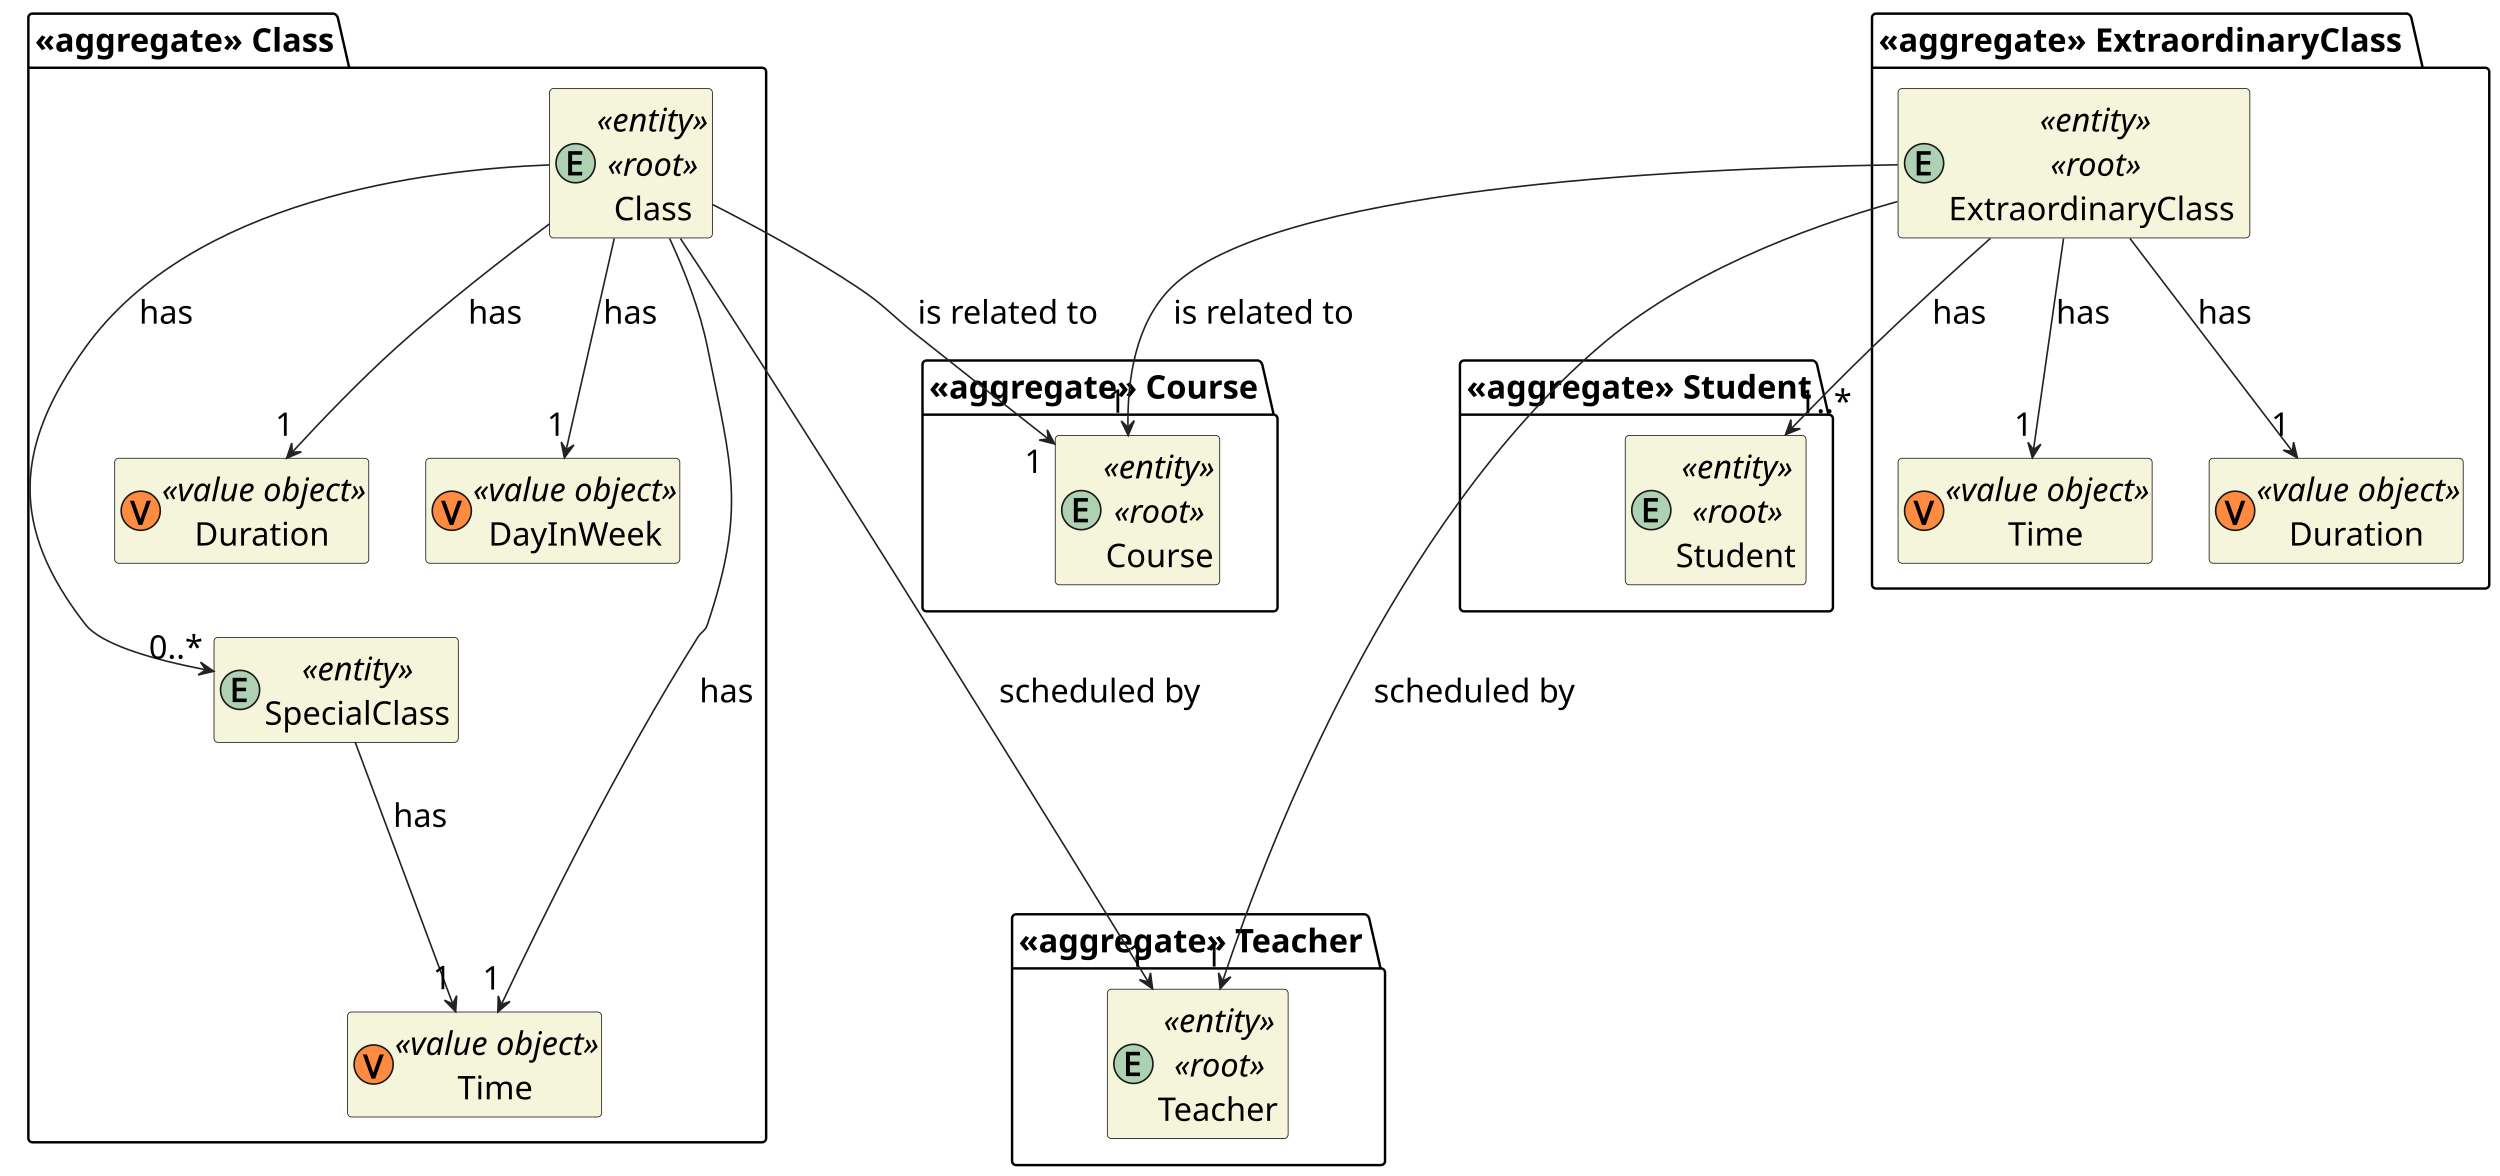
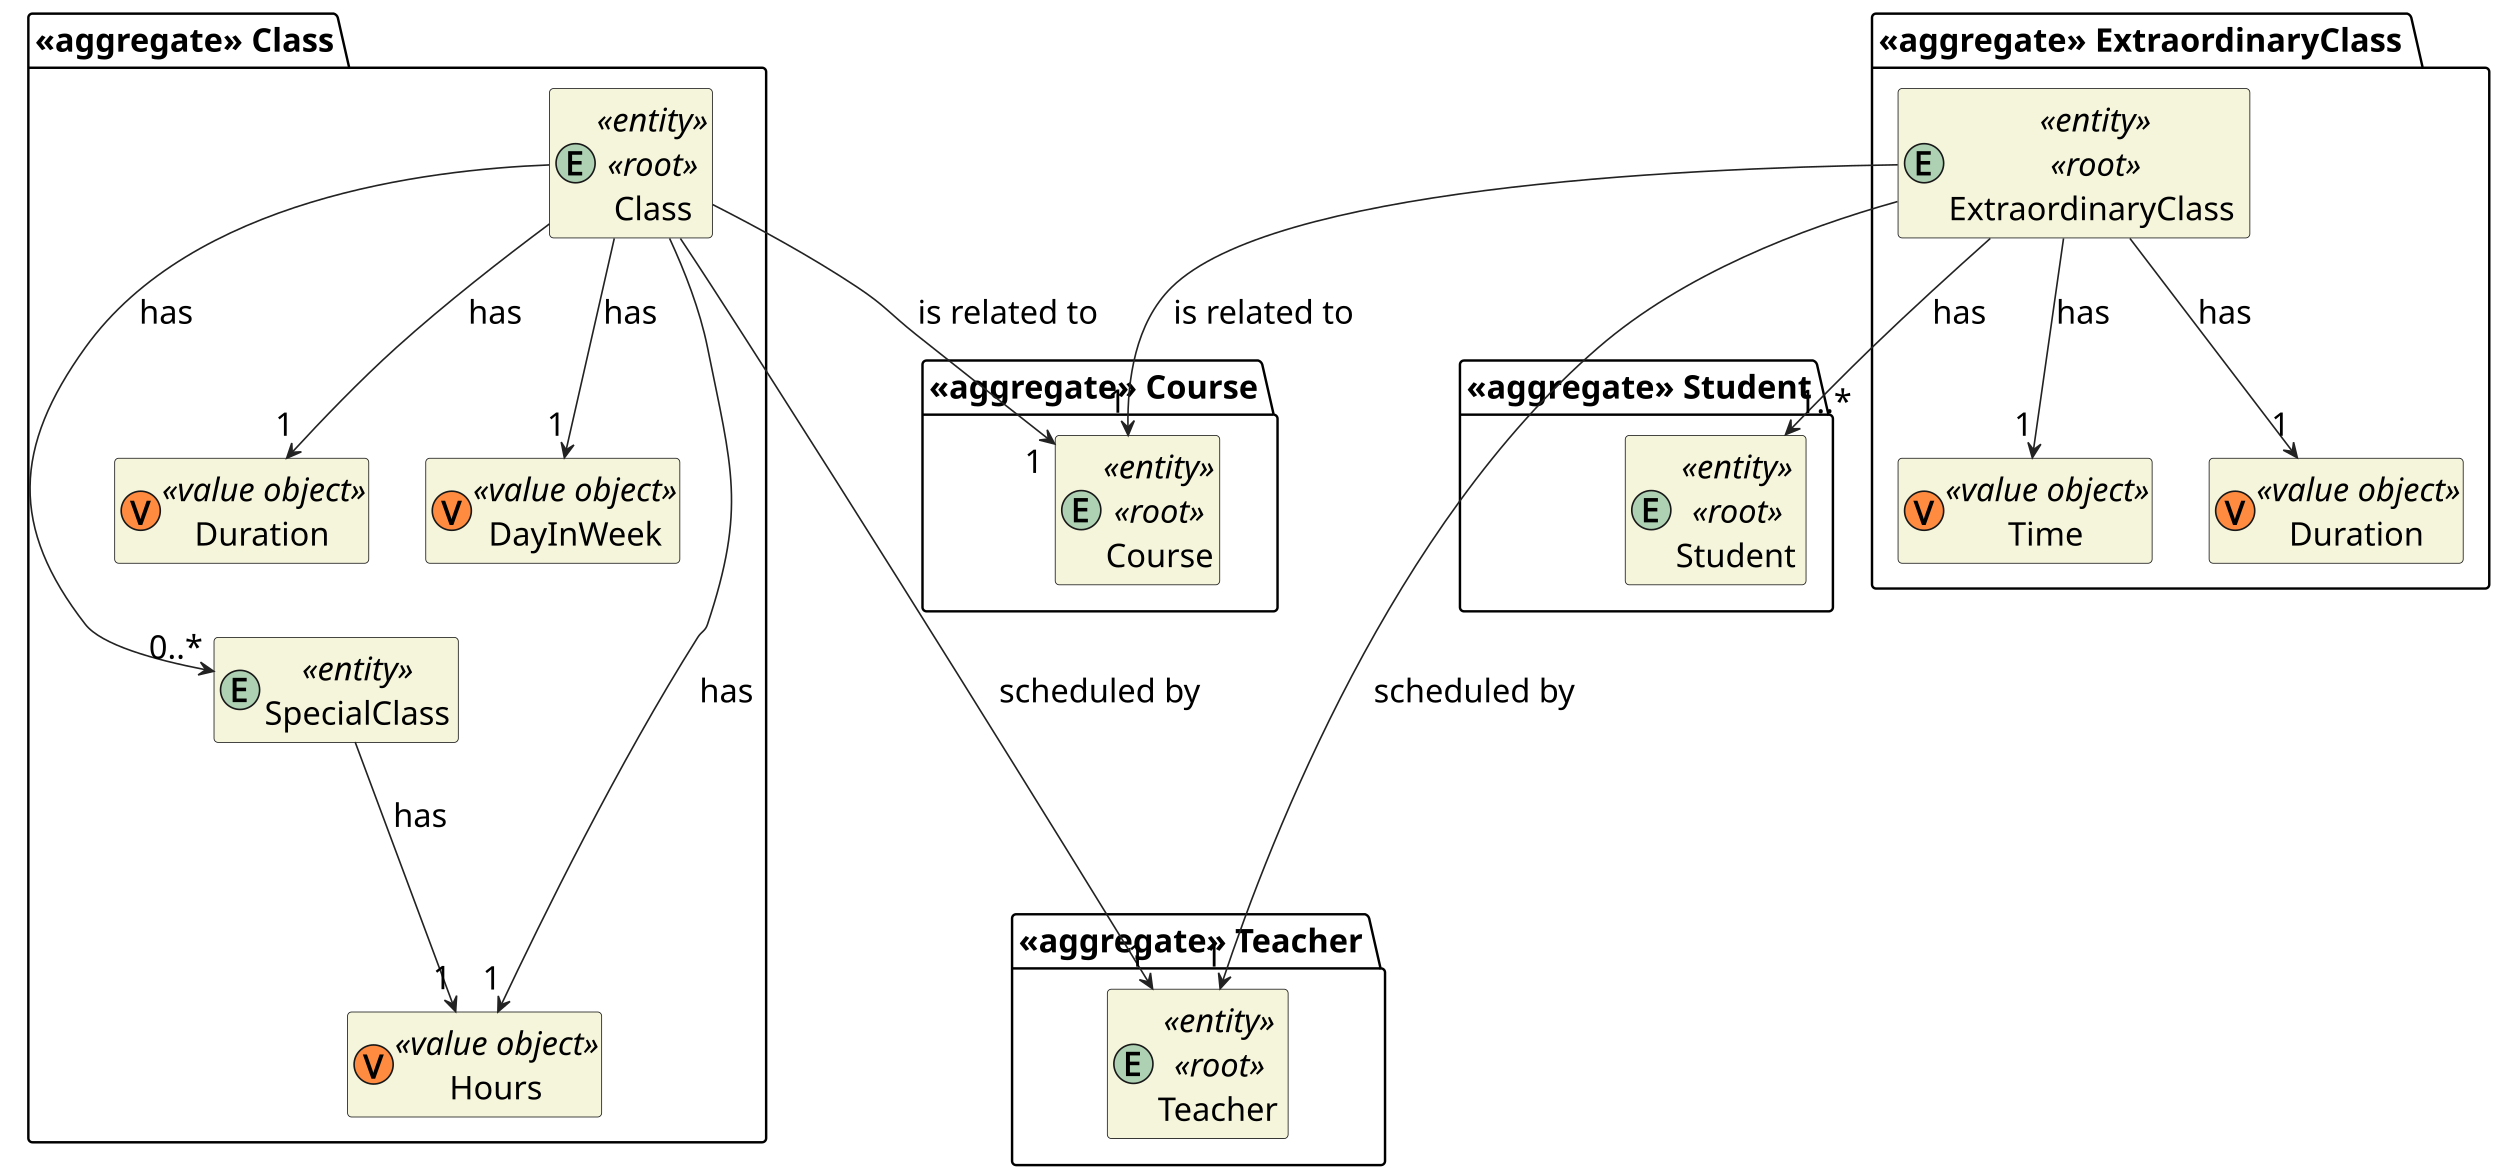
<svg xmlns="http://www.w3.org/2000/svg" contentStyleType="text/css" height="722px" preserveAspectRatio="none" style="width:1535px;height:722px;background:#FFFFFF;" version="1.1" viewBox="0 0 1535 722" width="1535px" zoomAndPan="magnify">
  <defs />
  <g>
    <g id="cluster_&lt;&lt;aggregate&gt;&gt; Class">
      <path d="M19.91,8.36 L204.91,8.36 A3.75,3.75 0 0 1 207.41,10.86 L214.41,41.6 L467.91,41.6 A2.5,2.5 0 0 1 470.41,44.1 L470.41,698.86 A2.5,2.5 0 0 1 467.91,701.36 L19.91,701.36 A2.5,2.5 0 0 1 17.41,698.86 L17.41,10.86 A2.5,2.5 0 0 1 19.91,8.36 " fill="none" style="stroke:#000000;stroke-width:1.5;" />
      <line style="stroke:#000000;stroke-width:1.5;" x1="17.41" x2="214.41" y1="41.6" y2="41.6" />
      <text fill="#000000" font-family="sans-serif" font-size="20" font-weight="bold" lengthAdjust="spacing" textLength="184" x="21.41" y="31.74">«aggregate» Class</text>
    </g>
    <g id="cluster_&lt;&lt;aggregate&gt;&gt; ExtraordinaryClass">
      <path d="M1151.91,8.36 L1478.035,8.36 A3.75,3.75 0 0 1 1480.535,10.86 L1487.535,41.6 L1525.91,41.6 A2.5,2.5 0 0 1 1528.41,44.1 L1528.41,358.86 A2.5,2.5 0 0 1 1525.91,361.36 L1151.91,361.36 A2.5,2.5 0 0 1 1149.41,358.86 L1149.41,10.86 A2.5,2.5 0 0 1 1151.91,8.36 " fill="none" style="stroke:#000000;stroke-width:1.5;" />
      <line style="stroke:#000000;stroke-width:1.5;" x1="1149.41" x2="1487.535" y1="41.6" y2="41.6" />
      <text fill="#000000" font-family="sans-serif" font-size="20" font-weight="bold" lengthAdjust="spacing" textLength="325.125" x="1153.41" y="31.74">«aggregate» ExtraordinaryClass</text>
    </g>
    <g id="cluster_&lt;&lt;aggregate&gt;&gt; Course">
      <path d="M568.91,221.36 L772.535,221.36 A3.75,3.75 0 0 1 775.035,223.86 L782.035,254.6 L781.91,254.6 A2.5,2.5 0 0 1 784.41,257.1 L784.41,372.86 A2.5,2.5 0 0 1 781.91,375.36 L568.91,375.36 A2.5,2.5 0 0 1 566.41,372.86 L566.41,223.86 A2.5,2.5 0 0 1 568.91,221.36 " fill="none" style="stroke:#000000;stroke-width:1.5;" />
      <line style="stroke:#000000;stroke-width:1.5;" x1="566.41" x2="782.035" y1="254.6" y2="254.6" />
      <text fill="#000000" font-family="sans-serif" font-size="20" font-weight="bold" lengthAdjust="spacing" textLength="202.625" x="570.41" y="244.74">«aggregate» Course</text>
    </g>
    <g id="cluster_&lt;&lt;aggregate&gt;&gt; Teacher">
      <path d="M623.91,561.36 L838.16,561.36 A3.75,3.75 0 0 1 840.66,563.86 L847.66,594.6 L847.91,594.6 A2.5,2.5 0 0 1 850.41,597.1 L850.41,712.86 A2.5,2.5 0 0 1 847.91,715.36 L623.91,715.36 A2.5,2.5 0 0 1 621.41,712.86 L621.41,563.86 A2.5,2.5 0 0 1 623.91,561.36 " fill="none" style="stroke:#000000;stroke-width:1.5;" />
      <line style="stroke:#000000;stroke-width:1.5;" x1="621.41" x2="847.66" y1="594.6" y2="594.6" />
      <text fill="#000000" font-family="sans-serif" font-size="20" font-weight="bold" lengthAdjust="spacing" textLength="213.25" x="625.41" y="584.74">«aggregate» Teacher</text>
    </g>
    <g id="cluster_&lt;&lt;aggregate&gt;&gt; Student">
      <path d="M898.91,221.36 L1113.16,221.36 A3.75,3.75 0 0 1 1115.66,223.86 L1122.66,254.6 L1122.91,254.6 A2.5,2.5 0 0 1 1125.41,257.1 L1125.41,372.86 A2.5,2.5 0 0 1 1122.91,375.36 L898.91,375.36 A2.5,2.5 0 0 1 896.41,372.86 L896.41,223.86 A2.5,2.5 0 0 1 898.91,221.36 " fill="none" style="stroke:#000000;stroke-width:1.5;" />
      <line style="stroke:#000000;stroke-width:1.5;" x1="896.41" x2="1122.66" y1="254.6" y2="254.6" />
      <text fill="#000000" font-family="sans-serif" font-size="20" font-weight="bold" lengthAdjust="spacing" textLength="213.25" x="900.41" y="244.74">«aggregate» Student</text>
    </g>
    <g id="elem_Class">
      <rect codeLine="24" fill="#F5F5DC" height="91.72" id="Class" rx="2.5" ry="2.5" style="stroke:#181818;stroke-width:0.5;" width="100" x="337.41" y="54.36" />
      <ellipse cx="353.41" cy="100.22" fill="#ADD1B2" rx="12" ry="12" style="stroke:#181818;stroke-width:1.0;" />
      <path d="M357.457,107.72 L348.848,107.72 L348.848,92.814 L357.457,92.814 L357.457,95.017 L351.269,95.017 L351.269,98.861 L357.098,98.861 L357.098,101.032 L351.269,101.032 L351.269,105.517 L357.457,105.517 L357.457,107.72 Z " fill="#000000" />
      <text fill="#000000" font-family="sans-serif" font-size="20" font-style="italic" lengthAdjust="spacing" textLength="70" x="366.41" y="80.74">«entity»</text>
      <text fill="#000000" font-family="sans-serif" font-size="20" font-style="italic" lengthAdjust="spacing" textLength="57" x="372.91" y="107.98">«root»</text>
      <text fill="#000000" font-family="sans-serif" font-size="20" lengthAdjust="spacing" textLength="49" x="376.91" y="135.22">Class</text>
    </g>
    <g id="elem_SpecialClass">
      <rect codeLine="18" fill="#F5F5DC" height="64.48" id="SpecialClass" rx="2.5" ry="2.5" style="stroke:#181818;stroke-width:0.5;" width="150" x="131.41" y="391.36" />
      <ellipse cx="147.41" cy="423.6" fill="#ADD1B2" rx="12" ry="12" style="stroke:#181818;stroke-width:1.0;" />
      <path d="M151.457,431.1 L142.847,431.1 L142.847,416.194 L151.457,416.194 L151.457,418.397 L145.269,418.397 L145.269,422.241 L151.097,422.241 L151.097,424.413 L145.269,424.413 L145.269,428.897 L151.457,428.897 L151.457,431.1 Z " fill="#000000" />
      <text fill="#000000" font-family="sans-serif" font-size="20" font-style="italic" lengthAdjust="spacing" textLength="70" x="185.41" y="417.74">«entity»</text>
      <text fill="#000000" font-family="sans-serif" font-size="20" lengthAdjust="spacing" textLength="116" x="162.41" y="444.98">SpecialClass</text>
    </g>
    <g id="elem_Duration">
      <rect codeLine="21" fill="#F5F5DC" height="64.48" id="Duration" rx="2.5" ry="2.5" style="stroke:#181818;stroke-width:0.5;" width="156" x="70.41" y="281.36" />
      <ellipse cx="86.41" cy="313.6" fill="#FF8B40" rx="12" ry="12" style="stroke:#181818;stroke-width:1.0;" />
      <path d="M92.66,307.444 L87.347,322.35 L85.097,322.35 L79.785,307.444 L82.316,307.444 L85.613,316.803 Q85.832,317.397 85.988,317.944 Q86.16,318.491 86.285,318.991 Q86.426,319.475 86.222,319.522 Q86.004,319.491 86.144,318.975 Q86.285,318.459 86.457,317.928 Q86.629,317.381 86.832,316.772 L90.097,307.444 L92.66,307.444 Z " fill="#000000" />
      <text fill="#000000" font-family="sans-serif" font-size="20" font-style="italic" lengthAdjust="spacing" textLength="126" x="99.41" y="307.74">«value object»</text>
      <text fill="#000000" font-family="sans-serif" font-size="20" lengthAdjust="spacing" textLength="86" x="119.41" y="334.98">Duration</text>
    </g>
    <g id="elem_DayInWeek">
      <rect codeLine="22" fill="#F5F5DC" height="64.48" id="DayInWeek" rx="2.5" ry="2.5" style="stroke:#181818;stroke-width:0.5;" width="156" x="261.41" y="281.36" />
      <ellipse cx="277.41" cy="313.6" fill="#FF8B40" rx="12" ry="12" style="stroke:#181818;stroke-width:1.0;" />
      <path d="M283.66,307.444 L278.348,322.35 L276.098,322.35 L270.785,307.444 L273.316,307.444 L276.613,316.803 Q276.832,317.397 276.988,317.944 Q277.16,318.491 277.285,318.991 Q277.426,319.475 277.223,319.522 Q277.004,319.491 277.144,318.975 Q277.285,318.459 277.457,317.928 Q277.629,317.381 277.832,316.772 L281.098,307.444 L283.66,307.444 Z " fill="#000000" />
      <text fill="#000000" font-family="sans-serif" font-size="20" font-style="italic" lengthAdjust="spacing" textLength="126" x="290.41" y="307.74">«value object»</text>
      <text fill="#000000" font-family="sans-serif" font-size="20" lengthAdjust="spacing" textLength="107" x="299.91" y="334.98">DayInWeek</text>
    </g>
-     <g id="elem_Time">
-       <rect codeLine="20" fill="#F5F5DC" height="64.48" id="Time" rx="2.5" ry="2.5" style="stroke:#181818;stroke-width:0.5;" width="156" x="213.41" y="621.36" />
+     <g id="elem_Hours">
+       <rect codeLine="34" fill="#F5F5DC" height="64.48" id="Hours" rx="2.5" ry="2.5" style="stroke:#181818;stroke-width:0.5;" width="156" x="213.41" y="621.36" />
      <ellipse cx="229.41" cy="653.6" fill="#FF8B40" rx="12" ry="12" style="stroke:#181818;stroke-width:1.0;" />
      <path d="M235.66,647.444 L230.347,662.35 L228.097,662.35 L222.785,647.444 L225.316,647.444 L228.613,656.803 Q228.832,657.397 228.988,657.944 Q229.16,658.491 229.285,658.991 Q229.426,659.475 229.222,659.522 Q229.004,659.491 229.144,658.975 Q229.285,658.459 229.457,657.928 Q229.629,657.381 229.832,656.772 L233.097,647.444 L235.66,647.444 Z " fill="#000000" />
      <text fill="#000000" font-family="sans-serif" font-size="20" font-style="italic" lengthAdjust="spacing" textLength="126" x="242.41" y="647.74">«value object»</text>
-       <text fill="#000000" font-family="sans-serif" font-size="20" lengthAdjust="spacing" textLength="49" x="280.91" y="674.98">Time</text>
+       <text fill="#000000" font-family="sans-serif" font-size="20" lengthAdjust="spacing" textLength="59" x="275.91" y="674.98">Hours</text>
    </g>
    <g id="elem_ExtraordinaryClass">
-       <rect codeLine="37" fill="#F5F5DC" height="91.72" id="ExtraordinaryClass" rx="2.5" ry="2.5" style="stroke:#181818;stroke-width:0.5;" width="216" x="1165.41" y="54.36" />
+       <rect codeLine="38" fill="#F5F5DC" height="91.72" id="ExtraordinaryClass" rx="2.5" ry="2.5" style="stroke:#181818;stroke-width:0.5;" width="216" x="1165.41" y="54.36" />
      <ellipse cx="1181.41" cy="100.22" fill="#ADD1B2" rx="12" ry="12" style="stroke:#181818;stroke-width:1.0;" />
      <path d="M1185.457,107.72 L1176.848,107.72 L1176.848,92.814 L1185.457,92.814 L1185.457,95.017 L1179.269,95.017 L1179.269,98.861 L1185.098,98.861 L1185.098,101.032 L1179.269,101.032 L1179.269,105.517 L1185.457,105.517 L1185.457,107.72 Z " fill="#000000" />
      <text fill="#000000" font-family="sans-serif" font-size="20" font-style="italic" lengthAdjust="spacing" textLength="70" x="1252.41" y="80.74">«entity»</text>
      <text fill="#000000" font-family="sans-serif" font-size="20" font-style="italic" lengthAdjust="spacing" textLength="57" x="1258.91" y="107.98">«root»</text>
      <text fill="#000000" font-family="sans-serif" font-size="20" lengthAdjust="spacing" textLength="182" x="1196.41" y="135.22">ExtraordinaryClass</text>
    </g>
-     <g id="elem_Time‎">
-       <rect codeLine="34" fill="#F5F5DC" height="64.48" id="Time‎" rx="2.5" ry="2.5" style="stroke:#181818;stroke-width:0.5;" width="156" x="1165.41" y="281.36" />
+     <g id="elem_Time">
+       <rect codeLine="35" fill="#F5F5DC" height="64.48" id="Time" rx="2.5" ry="2.5" style="stroke:#181818;stroke-width:0.5;" width="156" x="1165.41" y="281.36" />
      <ellipse cx="1181.41" cy="313.6" fill="#FF8B40" rx="12" ry="12" style="stroke:#181818;stroke-width:1.0;" />
      <path d="M1187.66,307.444 L1182.348,322.35 L1180.098,322.35 L1174.785,307.444 L1177.316,307.444 L1180.613,316.803 Q1180.832,317.397 1180.988,317.944 Q1181.16,318.491 1181.285,318.991 Q1181.426,319.475 1181.223,319.522 Q1181.004,319.491 1181.144,318.975 Q1181.285,318.459 1181.457,317.928 Q1181.629,317.381 1181.832,316.772 L1185.098,307.444 L1187.66,307.444 Z " fill="#000000" />
      <text fill="#000000" font-family="sans-serif" font-size="20" font-style="italic" lengthAdjust="spacing" textLength="126" x="1194.41" y="307.74">«value object»</text>
-       <text fill="#000000" font-family="sans-serif" font-size="20" lengthAdjust="spacing" textLength="49" x="1232.91" y="334.98">Time‎</text>
+       <text fill="#000000" font-family="sans-serif" font-size="20" lengthAdjust="spacing" textLength="49" x="1232.91" y="334.98">Time</text>
    </g>
    <g id="elem_Duration‎">
-       <rect codeLine="35" fill="#F5F5DC" height="64.48" id="Duration‎" rx="2.5" ry="2.5" style="stroke:#181818;stroke-width:0.5;" width="156" x="1356.41" y="281.36" />
+       <rect codeLine="36" fill="#F5F5DC" height="64.48" id="Duration‎" rx="2.5" ry="2.5" style="stroke:#181818;stroke-width:0.5;" width="156" x="1356.41" y="281.36" />
      <ellipse cx="1372.41" cy="313.6" fill="#FF8B40" rx="12" ry="12" style="stroke:#181818;stroke-width:1.0;" />
      <path d="M1378.66,307.444 L1373.348,322.35 L1371.098,322.35 L1365.785,307.444 L1368.316,307.444 L1371.613,316.803 Q1371.832,317.397 1371.988,317.944 Q1372.16,318.491 1372.285,318.991 Q1372.426,319.475 1372.223,319.522 Q1372.004,319.491 1372.144,318.975 Q1372.285,318.459 1372.457,317.928 Q1372.629,317.381 1372.832,316.772 L1376.098,307.444 L1378.66,307.444 Z " fill="#000000" />
      <text fill="#000000" font-family="sans-serif" font-size="20" font-style="italic" lengthAdjust="spacing" textLength="126" x="1385.41" y="307.74">«value object»</text>
      <text fill="#000000" font-family="sans-serif" font-size="20" lengthAdjust="spacing" textLength="86" x="1405.41" y="334.98">Duration‎</text>
    </g>
    <g id="elem_Course">
-       <rect codeLine="44" fill="#F5F5DC" height="91.72" id="Course" rx="2.5" ry="2.5" style="stroke:#181818;stroke-width:0.5;" width="101" x="647.91" y="267.36" />
+       <rect codeLine="45" fill="#F5F5DC" height="91.72" id="Course" rx="2.5" ry="2.5" style="stroke:#181818;stroke-width:0.5;" width="101" x="647.91" y="267.36" />
      <ellipse cx="663.91" cy="313.22" fill="#ADD1B2" rx="12" ry="12" style="stroke:#181818;stroke-width:1.0;" />
      <path d="M667.957,320.72 L659.347,320.72 L659.347,305.814 L667.957,305.814 L667.957,308.017 L661.769,308.017 L661.769,311.861 L667.597,311.861 L667.597,314.033 L661.769,314.033 L661.769,318.517 L667.957,318.517 L667.957,320.72 Z " fill="#000000" />
      <text fill="#000000" font-family="sans-serif" font-size="20" font-style="italic" lengthAdjust="spacing" textLength="70" x="677.41" y="293.74">«entity»</text>
      <text fill="#000000" font-family="sans-serif" font-size="20" font-style="italic" lengthAdjust="spacing" textLength="57" x="683.91" y="320.98">«root»</text>
      <text fill="#000000" font-family="sans-serif" font-size="20" lengthAdjust="spacing" textLength="67" x="678.91" y="348.22">Course</text>
    </g>
    <g id="elem_Teacher">
-       <rect codeLine="51" fill="#F5F5DC" height="91.72" id="Teacher" rx="2.5" ry="2.5" style="stroke:#181818;stroke-width:0.5;" width="111" x="679.91" y="607.36" />
+       <rect codeLine="52" fill="#F5F5DC" height="91.72" id="Teacher" rx="2.5" ry="2.5" style="stroke:#181818;stroke-width:0.5;" width="111" x="679.91" y="607.36" />
      <ellipse cx="695.91" cy="653.22" fill="#ADD1B2" rx="12" ry="12" style="stroke:#181818;stroke-width:1.0;" />
      <path d="M699.957,660.72 L691.347,660.72 L691.347,645.814 L699.957,645.814 L699.957,648.017 L693.769,648.017 L693.769,651.861 L699.597,651.861 L699.597,654.033 L693.769,654.033 L693.769,658.517 L699.957,658.517 L699.957,660.72 Z " fill="#000000" />
      <text fill="#000000" font-family="sans-serif" font-size="20" font-style="italic" lengthAdjust="spacing" textLength="70" x="714.41" y="633.74">«entity»</text>
      <text fill="#000000" font-family="sans-serif" font-size="20" font-style="italic" lengthAdjust="spacing" textLength="57" x="720.91" y="660.98">«root»</text>
      <text fill="#000000" font-family="sans-serif" font-size="20" lengthAdjust="spacing" textLength="77" x="710.91" y="688.22">Teacher</text>
    </g>
    <g id="elem_Student">
-       <rect codeLine="58" fill="#F5F5DC" height="91.72" id="Student" rx="2.5" ry="2.5" style="stroke:#181818;stroke-width:0.5;" width="111" x="997.91" y="267.36" />
+       <rect codeLine="59" fill="#F5F5DC" height="91.72" id="Student" rx="2.5" ry="2.5" style="stroke:#181818;stroke-width:0.5;" width="111" x="997.91" y="267.36" />
      <ellipse cx="1013.91" cy="313.22" fill="#ADD1B2" rx="12" ry="12" style="stroke:#181818;stroke-width:1.0;" />
      <path d="M1017.957,320.72 L1009.347,320.72 L1009.347,305.814 L1017.957,305.814 L1017.957,308.017 L1011.769,308.017 L1011.769,311.861 L1017.597,311.861 L1017.597,314.033 L1011.769,314.033 L1011.769,318.517 L1017.957,318.517 L1017.957,320.72 Z " fill="#000000" />
      <text fill="#000000" font-family="sans-serif" font-size="20" font-style="italic" lengthAdjust="spacing" textLength="70" x="1032.41" y="293.74">«entity»</text>
      <text fill="#000000" font-family="sans-serif" font-size="20" font-style="italic" lengthAdjust="spacing" textLength="57" x="1038.91" y="320.98">«root»</text>
      <text fill="#000000" font-family="sans-serif" font-size="20" lengthAdjust="spacing" textLength="77" x="1028.91" y="348.22">Student</text>
    </g>
    <g id="link_Class_Course">
-       <path codeLine="61" d="M437.58,125.61 C464.59,139.36 498.09,157.54 526.41,176.36 C543.52,187.73 546.34,192.56 562.41,205.36 C589.07,226.59 618.81,250.01 643.66,269.51 " fill="none" id="Class-to-Course" style="stroke:#222222;stroke-width:1.0;" />
+       <path codeLine="62" d="M437.58,125.61 C464.59,139.36 498.09,157.54 526.41,176.36 C543.52,187.73 546.34,192.56 562.41,205.36 C589.07,226.59 618.81,250.01 643.66,269.51 " fill="none" id="Class-to-Course" style="stroke:#222222;stroke-width:1.0;" />
      <polygon fill="#222222" points="647.6,272.61,642.993,263.905,643.668,269.522,638.052,270.196,647.6,272.61" style="stroke:#222222;stroke-width:1.0;" />
      <text fill="#000000" font-family="sans-serif" font-size="20" lengthAdjust="spacing" textLength="115" x="563.41" y="198.74">is related to</text>
      <text fill="#000000" font-family="sans-serif" font-size="20" lengthAdjust="spacing" textLength="11" x="629.033" y="290.363">1</text>
    </g>
    <g id="link_Class_Teacher">
-       <path codeLine="62" d="M417.76,146.43 C424.3,156.26 431.13,166.63 437.41,176.36 C537.19,330.78 651.66,515.97 705.04,602.82 " fill="none" id="Class-to-Teacher" style="stroke:#222222;stroke-width:1.0;" />
+       <path codeLine="63" d="M417.76,146.43 C424.3,156.26 431.13,166.63 437.41,176.36 C537.19,330.78 651.66,515.97 705.04,602.82 " fill="none" id="Class-to-Teacher" style="stroke:#222222;stroke-width:1.0;" />
      <polygon fill="#222222" points="707.69,607.13,706.404,597.365,705.08,602.865,699.58,601.542,707.69,607.13" style="stroke:#222222;stroke-width:1.0;" />
      <text fill="#000000" font-family="sans-serif" font-size="20" lengthAdjust="spacing" textLength="127" x="613.41" y="431.24">scheduled by</text>
      <text fill="#000000" font-family="sans-serif" font-size="20" lengthAdjust="spacing" textLength="11" x="692.226" y="593.519">1</text>
    </g>
-     <g id="link_Class_Time">
-       <path codeLine="63" d="M411.12,146.37 C420.34,166.31 429.79,190.41 434.41,213.36 C449.32,287.43 458.3,311.68 434.41,383.36 C433,387.58 430.78,387.6 428.41,391.36 C379.56,468.69 332.14,565.27 307.97,616.52 " fill="none" id="Class-to-Time" style="stroke:#222222;stroke-width:1.0;" />
+     <g id="link_Class_Hours">
+       <path codeLine="64" d="M411.12,146.37 C420.34,166.31 429.79,190.41 434.41,213.36 C449.32,287.43 458.3,311.68 434.41,383.36 C433,387.58 430.78,387.6 428.41,391.36 C379.56,468.69 332.14,565.27 307.97,616.52 " fill="none" id="Class-to-Hours" style="stroke:#222222;stroke-width:1.0;" />
      <polygon fill="#222222" points="305.7,621.33,313.156,614.895,307.832,616.808,305.92,611.484,305.7,621.33" style="stroke:#222222;stroke-width:1.0;" />
      <text fill="#000000" font-family="sans-serif" font-size="20" lengthAdjust="spacing" textLength="34" x="429.41" y="431.24">has</text>
      <text fill="#000000" font-family="sans-serif" font-size="20" lengthAdjust="spacing" textLength="11" x="296.266" y="607.579">1</text>
    </g>
    <g id="link_ExtraordinaryClass_Teacher">
-       <path codeLine="65" d="M1165.07,123.75 C1105.55,140.44 1033.46,168.34 981.41,213.36 C855.6,322.19 780.85,511.97 750.81,602.09 " fill="none" id="ExtraordinaryClass-to-Teacher" style="stroke:#222222;stroke-width:1.0;" />
+       <path codeLine="66" d="M1165.07,123.75 C1105.55,140.44 1033.46,168.34 981.41,213.36 C855.6,322.19 780.85,511.97 750.81,602.09 " fill="none" id="ExtraordinaryClass-to-Teacher" style="stroke:#222222;stroke-width:1.0;" />
      <polygon fill="#222222" points="749.15,607.1,755.778,599.815,750.723,602.354,748.184,597.299,749.15,607.1" style="stroke:#222222;stroke-width:1.0;" />
      <text fill="#000000" font-family="sans-serif" font-size="20" lengthAdjust="spacing" textLength="127" x="843.41" y="431.24">scheduled by</text>
      <text fill="#000000" font-family="sans-serif" font-size="20" lengthAdjust="spacing" textLength="11" x="739.257" y="593.485">1</text>
    </g>
    <g id="link_ExtraordinaryClass_Student">
-       <path codeLine="66" d="M1222.04,146.39 C1199.44,166.54 1172.79,190.8 1149.41,213.36 C1132.91,229.28 1115.33,247.14 1099.77,263.27 " fill="none" id="ExtraordinaryClass-to-Student" style="stroke:#222222;stroke-width:1.0;" />
+       <path codeLine="67" d="M1222.04,146.39 C1199.44,166.54 1172.79,190.8 1149.41,213.36 C1132.91,229.28 1115.33,247.14 1099.77,263.27 " fill="none" id="ExtraordinaryClass-to-Student" style="stroke:#222222;stroke-width:1.0;" />
      <polygon fill="#222222" points="1096.28,266.89,1105.407,263.188,1099.751,263.291,1099.648,257.635,1096.28,266.89" style="stroke:#222222;stroke-width:1.0;" />
      <text fill="#000000" font-family="sans-serif" font-size="20" lengthAdjust="spacing" textLength="34" x="1186.41" y="198.74">has</text>
      <text fill="#000000" font-family="sans-serif" font-size="20" lengthAdjust="spacing" textLength="32" x="1103.823" y="253.62">1..*</text>
    </g>
    <g id="link_ExtraordinaryClass_Course">
-       <path codeLine="67" d="M1165.21,101.19 C1022.08,103.37 780.71,116.19 719.41,176.36 C697.18,198.18 692.15,233.05 692.56,262.02 " fill="none" id="ExtraordinaryClass-to-Course" style="stroke:#222222;stroke-width:1.0;" />
+       <path codeLine="68" d="M1165.21,101.19 C1022.08,103.37 780.71,116.19 719.41,176.36 C697.18,198.18 692.15,233.05 692.56,262.02 " fill="none" id="ExtraordinaryClass-to-Course" style="stroke:#222222;stroke-width:1.0;" />
      <polygon fill="#222222" points="692.7,267.36,696.467,258.26,692.572,262.362,688.47,258.466,692.7,267.36" style="stroke:#222222;stroke-width:1.0;" />
      <text fill="#000000" font-family="sans-serif" font-size="20" lengthAdjust="spacing" textLength="115" x="720.41" y="198.74">is related to</text>
      <text fill="#000000" font-family="sans-serif" font-size="20" lengthAdjust="spacing" textLength="11" x="680.124" y="253.409">1</text>
    </g>
    <g id="link_Class_SpecialClass">
-       <path codeLine="69" d="M337.22,101.27 C261,104.19 117.99,122.29 52.41,213.36 C8.26,274.67 6,323.74 52.41,383.36 C62.1,395.81 93.87,404.92 126.06,411.19 " fill="none" id="Class-to-SpecialClass" style="stroke:#222222;stroke-width:1.0;" />
+       <path codeLine="70" d="M337.22,101.27 C261,104.19 117.99,122.29 52.41,213.36 C8.26,274.67 6,323.74 52.41,383.36 C62.1,395.81 93.87,404.92 126.06,411.19 " fill="none" id="Class-to-SpecialClass" style="stroke:#222222;stroke-width:1.0;" />
      <polygon fill="#222222" points="131.23,412.17,123.132,406.564,126.317,411.239,121.643,414.424,131.23,412.17" style="stroke:#222222;stroke-width:1.0;" />
      <text fill="#000000" font-family="sans-serif" font-size="20" lengthAdjust="spacing" textLength="34" x="85.41" y="198.74">has</text>
      <text fill="#000000" font-family="sans-serif" font-size="20" lengthAdjust="spacing" textLength="32" x="91.394" y="404.418">0..*</text>
    </g>
    <g id="link_Class_DayInWeek">
-       <path codeLine="70" d="M377.17,146.37 C368.38,185.01 355.87,240.01 347.69,275.94 " fill="none" id="Class-to-DayInWeek" style="stroke:#222222;stroke-width:1.0;" />
+       <path codeLine="71" d="M377.17,146.37 C368.38,185.01 355.87,240.01 347.69,275.94 " fill="none" id="Class-to-DayInWeek" style="stroke:#222222;stroke-width:1.0;" />
      <polygon fill="#222222" points="346.52,281.1,352.399,273.198,347.618,276.222,344.594,271.441,346.52,281.1" style="stroke:#222222;stroke-width:1.0;" />
      <text fill="#000000" font-family="sans-serif" font-size="20" lengthAdjust="spacing" textLength="34" x="370.41" y="198.74">has</text>
      <text fill="#000000" font-family="sans-serif" font-size="20" lengthAdjust="spacing" textLength="11" x="335.797" y="267.594">1</text>
    </g>
    <g id="link_Class_Duration">
-       <path codeLine="71" d="M337.33,137.5 C308.96,158.66 273.29,186.43 243.41,213.36 C221.02,233.54 197.54,257.97 179.53,277.51 " fill="none" id="Class-to-Duration" style="stroke:#222222;stroke-width:1.0;" />
+       <path codeLine="72" d="M337.33,137.5 C308.96,158.66 273.29,186.43 243.41,213.36 C221.02,233.54 197.54,257.97 179.53,277.51 " fill="none" id="Class-to-Duration" style="stroke:#222222;stroke-width:1.0;" />
      <polygon fill="#222222" points="176.01,281.35,185.044,277.428,179.393,277.668,179.153,272.016,176.01,281.35" style="stroke:#222222;stroke-width:1.0;" />
      <text fill="#000000" font-family="sans-serif" font-size="20" lengthAdjust="spacing" textLength="34" x="287.41" y="198.74">has</text>
      <text fill="#000000" font-family="sans-serif" font-size="20" lengthAdjust="spacing" textLength="11" x="168.947" y="267.602">1</text>
    </g>
-     <g id="link_SpecialClass_Time">
-       <path codeLine="72" d="M218.05,455.58 C233.71,497.59 261.5,572.14 278.01,616.43 " fill="none" id="SpecialClass-to-Time" style="stroke:#222222;stroke-width:1.0;" />
+     <g id="link_SpecialClass_Hours">
+       <path codeLine="73" d="M218.05,455.58 C233.71,497.59 261.5,572.14 278.01,616.43 " fill="none" id="SpecialClass-to-Hours" style="stroke:#222222;stroke-width:1.0;" />
      <polygon fill="#222222" points="279.77,621.15,280.382,611.32,278.027,616.464,272.883,614.109,279.77,621.15" style="stroke:#222222;stroke-width:1.0;" />
      <text fill="#000000" font-family="sans-serif" font-size="20" lengthAdjust="spacing" textLength="34" x="241.41" y="507.74">has</text>
      <text fill="#000000" font-family="sans-serif" font-size="20" lengthAdjust="spacing" textLength="11" x="265.717" y="607.366">1</text>
    </g>
-     <g id="link_ExtraordinaryClass_Time‎">
-       <path codeLine="74" d="M1267.01,146.37 C1261.52,185.01 1253.7,240.01 1248.59,275.94 " fill="none" id="ExtraordinaryClass-to-Time‎" style="stroke:#222222;stroke-width:1.0;" />
+     <g id="link_ExtraordinaryClass_Time">
+       <path codeLine="75" d="M1267.01,146.37 C1261.52,185.01 1253.7,240.01 1248.59,275.94 " fill="none" id="ExtraordinaryClass-to-Time" style="stroke:#222222;stroke-width:1.0;" />
      <polygon fill="#222222" points="1247.85,281.1,1253.096,272.765,1248.565,276.151,1245.178,271.62,1247.85,281.1" style="stroke:#222222;stroke-width:1.0;" />
      <text fill="#000000" font-family="sans-serif" font-size="20" lengthAdjust="spacing" textLength="34" x="1262.41" y="198.74">has</text>
      <text fill="#000000" font-family="sans-serif" font-size="20" lengthAdjust="spacing" textLength="11" x="1236.668" y="267.594">1</text>
    </g>
    <g id="link_ExtraordinaryClass_Duration‎">
-       <path codeLine="75" d="M1307.75,146.37 C1337.48,185.33 1379.9,240.92 1407.29,276.82 " fill="none" id="ExtraordinaryClass-to-Duration‎" style="stroke:#222222;stroke-width:1.0;" />
+       <path codeLine="76" d="M1307.75,146.37 C1337.48,185.33 1379.9,240.92 1407.29,276.82 " fill="none" id="ExtraordinaryClass-to-Duration‎" style="stroke:#222222;stroke-width:1.0;" />
      <polygon fill="#222222" points="1410.56,281.1,1408.261,271.523,1407.519,277.131,1401.911,276.389,1410.56,281.1" style="stroke:#222222;stroke-width:1.0;" />
      <text fill="#000000" font-family="sans-serif" font-size="20" lengthAdjust="spacing" textLength="34" x="1349.41" y="198.74">has</text>
      <text fill="#000000" font-family="sans-serif" font-size="20" lengthAdjust="spacing" textLength="11" x="1394.515" y="267.594">1</text>
    </g>
  </g>
</svg>
